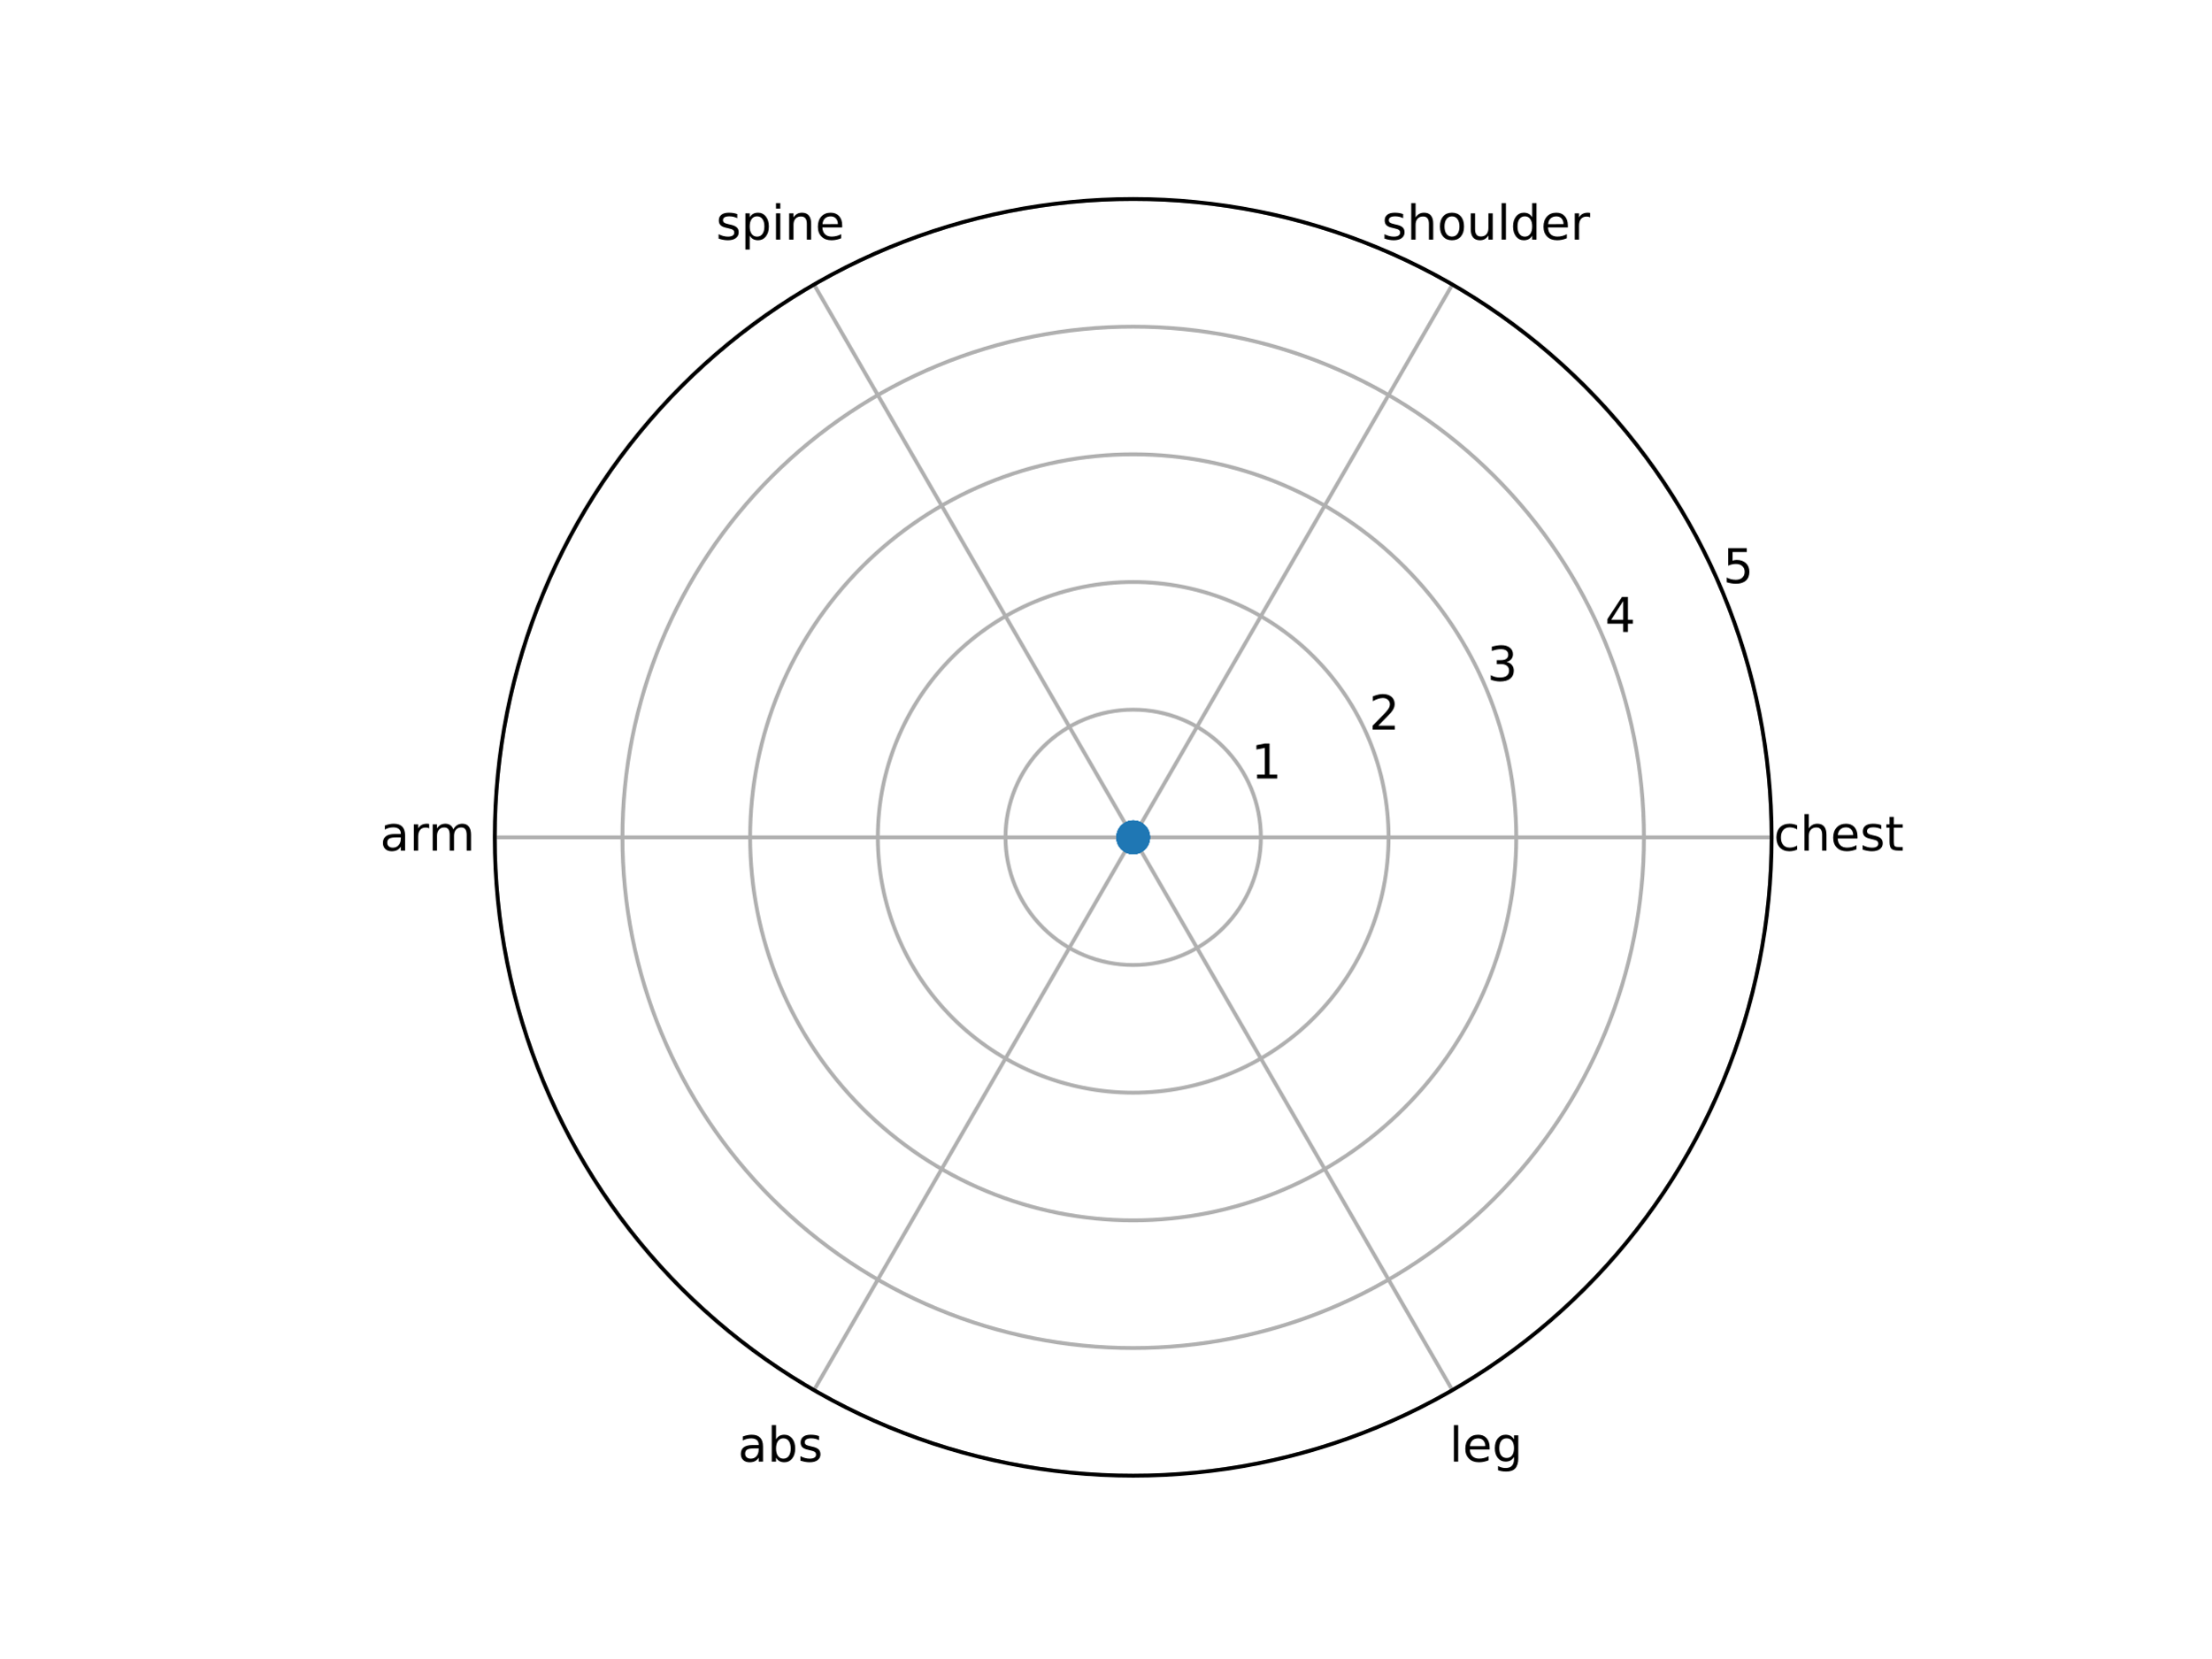
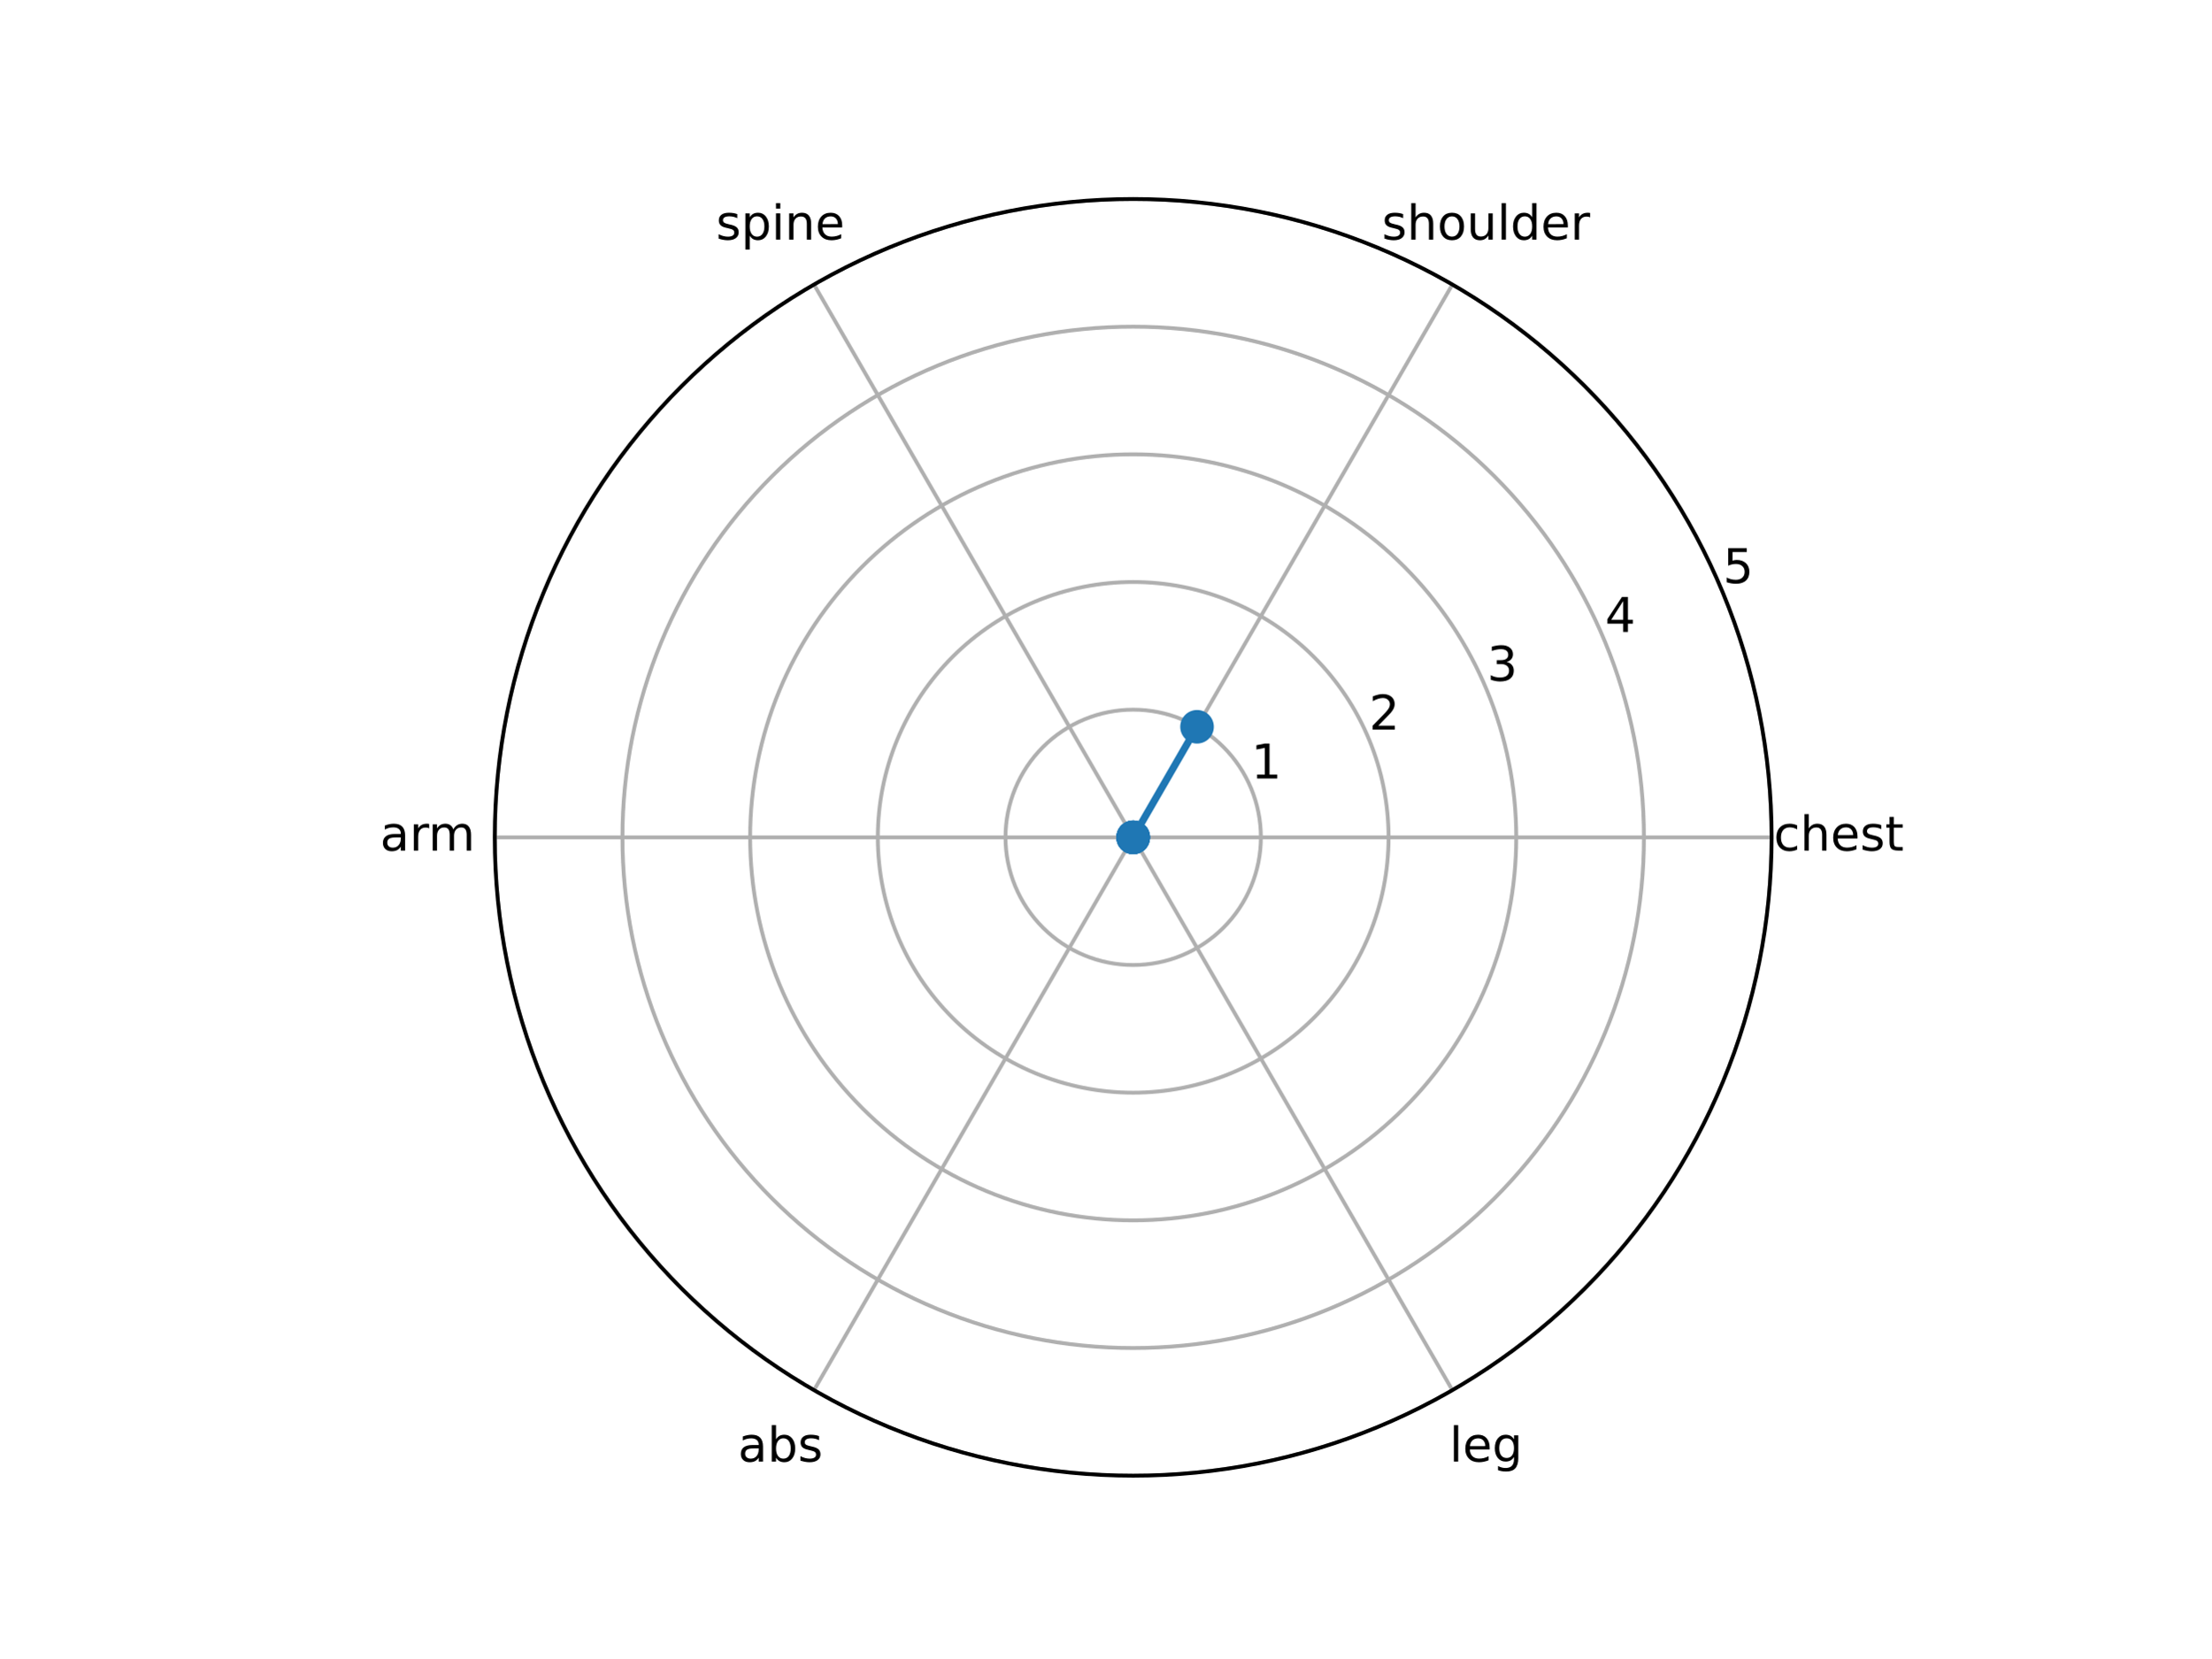
<svg xmlns="http://www.w3.org/2000/svg" xmlns:xlink="http://www.w3.org/1999/xlink" height="345.6pt" version="1.1" viewBox="0 0 460.8 345.6" width="460.8pt">
  <defs>
    <style type="text/css">*{stroke-linecap:butt;stroke-linejoin:round;}</style>
  </defs>
  <g id="figure_1">
    <g id="patch_1">
      <path d="M 0 345.6  L 460.8 345.6  L 460.8 0  L 0 0  z " style="fill:none;" />
    </g>
    <g id="axes_1">
      <g id="patch_2">
        <path d="M 369.216 174.528  C 369.216 157.055 365.774 139.752 359.088 123.61  C 352.401 107.467 342.6 92.798 330.245 80.443  C 317.89 68.088 303.221 58.287 287.078 51.6  C 270.936 44.914 253.633 41.472 236.16 41.472  C 218.687 41.472 201.384 44.914 185.242 51.6  C 169.099 58.287 154.43 68.088 142.075 80.443  C 129.72 92.798 119.919 107.467 113.232 123.61  C 106.546 139.752 103.104 157.055 103.104 174.528  C 103.104 192.001 106.546 209.304 113.232 225.446  C 119.919 241.589 129.72 256.258 142.075 268.613  C 154.43 280.968 169.099 290.769 185.242 297.456  C 201.384 304.142 218.687 307.584 236.16 307.584  C 253.633 307.584 270.936 304.142 287.078 297.456  C 303.221 290.769 317.89 280.968 330.245 268.613  C 342.6 256.258 352.401 241.589 359.088 225.446  C 365.774 209.304 369.216 192.001 369.216 174.528  M 236.16 174.528  C 236.16 174.528 236.16 174.528 236.16 174.528  C 236.16 174.528 236.16 174.528 236.16 174.528  C 236.16 174.528 236.16 174.528 236.16 174.528  C 236.16 174.528 236.16 174.528 236.16 174.528  C 236.16 174.528 236.16 174.528 236.16 174.528  C 236.16 174.528 236.16 174.528 236.16 174.528  C 236.16 174.528 236.16 174.528 236.16 174.528  C 236.16 174.528 236.16 174.528 236.16 174.528  C 236.16 174.528 236.16 174.528 236.16 174.528  C 236.16 174.528 236.16 174.528 236.16 174.528  C 236.16 174.528 236.16 174.528 236.16 174.528  C 236.16 174.528 236.16 174.528 236.16 174.528  C 236.16 174.528 236.16 174.528 236.16 174.528  C 236.16 174.528 236.16 174.528 236.16 174.528  C 236.16 174.528 236.16 174.528 236.16 174.528  C 236.16 174.528 236.16 174.528 236.16 174.528  M 369.216 174.528  z " style="fill:none;" />
      </g>
      <g id="patch_3">
-         <path clip-path="url(#p1cb7c3d1d6)" d="M 236.16 174.528  L 236.16 174.528  L 236.16 174.528  L 236.16 174.528  L 236.16 174.528  L 236.16 174.528  L 236.16 174.528  z " style="fill:#1f77b4;opacity:0.25;" />
+         <path clip-path="url(#p580243893c)" d="M 236.16 174.528  L 249.466 151.482  L 236.16 174.528  L 236.16 174.528  L 236.16 174.528  L 236.16 174.528  L 236.16 174.528  z " style="fill:#1f77b4;opacity:0.25;" />
      </g>
      <g id="matplotlib.axis_1">
        <g id="xtick_1">
          <g id="line2d_1">
-             <path clip-path="url(#p1cb7c3d1d6)" d="M 236.16 174.528  L 369.216 174.528  " style="fill:none;stroke:#b0b0b0;stroke-linecap:square;stroke-width:0.8;" />
+             <path clip-path="url(#p580243893c)" d="M 236.16 174.528  L 369.216 174.528  " style="fill:none;stroke:#b0b0b0;stroke-linecap:square;stroke-width:0.8;" />
          </g>
          <g id="text_1">
            <g transform="translate(369.6566 177.2874)scale(0.1 -0.1)">
              <defs>
                <path d="M 48.781 52.594  L 48.781 44.188  Q 44.969 46.297 41.141 47.344  Q 37.312 48.391 33.406 48.391  Q 24.656 48.391 19.812 42.844  Q 14.984 37.312 14.984 27.297  Q 14.984 17.281 19.812 11.734  Q 24.656 6.203 33.406 6.203  Q 37.312 6.203 41.141 7.25  Q 44.969 8.297 48.781 10.406  L 48.781 2.094  Q 45.016 0.344 40.984 -0.531  Q 36.969 -1.422 32.422 -1.422  Q 20.062 -1.422 12.781 6.344  Q 5.516 14.109 5.516 27.297  Q 5.516 40.672 12.859 48.328  Q 20.219 56 33.016 56  Q 37.156 56 41.109 55.141  Q 45.062 54.297 48.781 52.594  z " id="DejaVuSans-99" />
                <path d="M 54.891 33.016  L 54.891 0  L 45.906 0  L 45.906 32.719  Q 45.906 40.484 42.875 44.328  Q 39.844 48.188 33.797 48.188  Q 26.516 48.188 22.312 43.547  Q 18.109 38.922 18.109 30.906  L 18.109 0  L 9.078 0  L 9.078 75.984  L 18.109 75.984  L 18.109 46.188  Q 21.344 51.125 25.703 53.562  Q 30.078 56 35.797 56  Q 45.219 56 50.047 50.172  Q 54.891 44.344 54.891 33.016  z " id="DejaVuSans-104" />
                <path d="M 56.203 29.594  L 56.203 25.203  L 14.891 25.203  Q 15.484 15.922 20.484 11.062  Q 25.484 6.203 34.422 6.203  Q 39.594 6.203 44.453 7.469  Q 49.312 8.734 54.109 11.281  L 54.109 2.781  Q 49.266 0.734 44.188 -0.344  Q 39.109 -1.422 33.891 -1.422  Q 20.797 -1.422 13.156 6.188  Q 5.516 13.812 5.516 26.812  Q 5.516 40.234 12.766 48.109  Q 20.016 56 32.328 56  Q 43.359 56 49.781 48.891  Q 56.203 41.797 56.203 29.594  z M 47.219 32.234  Q 47.125 39.594 43.094 43.984  Q 39.062 48.391 32.422 48.391  Q 24.906 48.391 20.391 44.141  Q 15.875 39.891 15.188 32.172  z " id="DejaVuSans-101" />
                <path d="M 44.281 53.078  L 44.281 44.578  Q 40.484 46.531 36.375 47.5  Q 32.281 48.484 27.875 48.484  Q 21.188 48.484 17.844 46.438  Q 14.5 44.391 14.5 40.281  Q 14.5 37.156 16.891 35.375  Q 19.281 33.594 26.516 31.984  L 29.594 31.297  Q 39.156 29.25 43.188 25.516  Q 47.219 21.781 47.219 15.094  Q 47.219 7.469 41.188 3.016  Q 35.156 -1.422 24.609 -1.422  Q 20.219 -1.422 15.453 -0.562  Q 10.688 0.297 5.422 2  L 5.422 11.281  Q 10.406 8.688 15.234 7.391  Q 20.062 6.109 24.812 6.109  Q 31.156 6.109 34.562 8.281  Q 37.984 10.453 37.984 14.406  Q 37.984 18.062 35.516 20.016  Q 33.062 21.969 24.703 23.781  L 21.578 24.516  Q 13.234 26.266 9.516 29.906  Q 5.812 33.547 5.812 39.891  Q 5.812 47.609 11.281 51.797  Q 16.75 56 26.812 56  Q 31.781 56 36.172 55.266  Q 40.578 54.547 44.281 53.078  z " id="DejaVuSans-115" />
                <path d="M 18.312 70.219  L 18.312 54.688  L 36.812 54.688  L 36.812 47.703  L 18.312 47.703  L 18.312 18.016  Q 18.312 11.328 20.141 9.422  Q 21.969 7.516 27.594 7.516  L 36.812 7.516  L 36.812 0  L 27.594 0  Q 17.188 0 13.234 3.875  Q 9.281 7.766 9.281 18.016  L 9.281 47.703  L 2.688 47.703  L 2.688 54.688  L 9.281 54.688  L 9.281 70.219  z " id="DejaVuSans-116" />
              </defs>
              <use xlink:href="#DejaVuSans-99" />
              <use x="54.98" xlink:href="#DejaVuSans-104" />
              <use x="118.359" xlink:href="#DejaVuSans-101" />
              <use x="179.883" xlink:href="#DejaVuSans-115" />
              <use x="231.982" xlink:href="#DejaVuSans-116" />
            </g>
          </g>
        </g>
        <g id="xtick_2">
          <g id="line2d_2">
-             <path clip-path="url(#p1cb7c3d1d6)" d="M 236.16 174.528  L 302.688 59.298  " style="fill:none;stroke:#b0b0b0;stroke-linecap:square;stroke-width:0.8;" />
+             <path clip-path="url(#p580243893c)" d="M 236.16 174.528  L 302.688 59.298  " style="fill:none;stroke:#b0b0b0;stroke-linecap:square;stroke-width:0.8;" />
          </g>
          <g id="text_2">
            <g transform="translate(287.9911 49.93314)scale(0.1 -0.1)">
              <defs>
                <path d="M 30.609 48.391  Q 23.391 48.391 19.188 42.75  Q 14.984 37.109 14.984 27.297  Q 14.984 17.484 19.156 11.844  Q 23.344 6.203 30.609 6.203  Q 37.797 6.203 41.984 11.859  Q 46.188 17.531 46.188 27.297  Q 46.188 37.016 41.984 42.703  Q 37.797 48.391 30.609 48.391  z M 30.609 56  Q 42.328 56 49.016 48.375  Q 55.719 40.766 55.719 27.297  Q 55.719 13.875 49.016 6.219  Q 42.328 -1.422 30.609 -1.422  Q 18.844 -1.422 12.172 6.219  Q 5.516 13.875 5.516 27.297  Q 5.516 40.766 12.172 48.375  Q 18.844 56 30.609 56  z " id="DejaVuSans-111" />
                <path d="M 8.5 21.578  L 8.5 54.688  L 17.484 54.688  L 17.484 21.922  Q 17.484 14.156 20.5 10.266  Q 23.531 6.391 29.594 6.391  Q 36.859 6.391 41.078 11.031  Q 45.312 15.672 45.312 23.688  L 45.312 54.688  L 54.297 54.688  L 54.297 0  L 45.312 0  L 45.312 8.406  Q 42.047 3.422 37.719 1  Q 33.406 -1.422 27.688 -1.422  Q 18.266 -1.422 13.375 4.438  Q 8.5 10.297 8.5 21.578  z M 31.109 56  z " id="DejaVuSans-117" />
                <path d="M 9.422 75.984  L 18.406 75.984  L 18.406 0  L 9.422 0  z " id="DejaVuSans-108" />
                <path d="M 45.406 46.391  L 45.406 75.984  L 54.391 75.984  L 54.391 0  L 45.406 0  L 45.406 8.203  Q 42.578 3.328 38.25 0.953  Q 33.938 -1.422 27.875 -1.422  Q 17.969 -1.422 11.734 6.484  Q 5.516 14.406 5.516 27.297  Q 5.516 40.188 11.734 48.094  Q 17.969 56 27.875 56  Q 33.938 56 38.25 53.625  Q 42.578 51.266 45.406 46.391  z M 14.797 27.297  Q 14.797 17.391 18.875 11.75  Q 22.953 6.109 30.078 6.109  Q 37.203 6.109 41.297 11.75  Q 45.406 17.391 45.406 27.297  Q 45.406 37.203 41.297 42.844  Q 37.203 48.484 30.078 48.484  Q 22.953 48.484 18.875 42.844  Q 14.797 37.203 14.797 27.297  z " id="DejaVuSans-100" />
                <path d="M 41.109 46.297  Q 39.594 47.172 37.812 47.578  Q 36.031 48 33.891 48  Q 26.266 48 22.188 43.047  Q 18.109 38.094 18.109 28.812  L 18.109 0  L 9.078 0  L 9.078 54.688  L 18.109 54.688  L 18.109 46.188  Q 20.953 51.172 25.484 53.578  Q 30.031 56 36.531 56  Q 37.453 56 38.578 55.875  Q 39.703 55.766 41.062 55.516  z " id="DejaVuSans-114" />
              </defs>
              <use xlink:href="#DejaVuSans-115" />
              <use x="52.1" xlink:href="#DejaVuSans-104" />
              <use x="115.479" xlink:href="#DejaVuSans-111" />
              <use x="176.66" xlink:href="#DejaVuSans-117" />
              <use x="240.039" xlink:href="#DejaVuSans-108" />
              <use x="267.822" xlink:href="#DejaVuSans-100" />
              <use x="331.299" xlink:href="#DejaVuSans-101" />
              <use x="392.822" xlink:href="#DejaVuSans-114" />
            </g>
          </g>
        </g>
        <g id="xtick_3">
          <g id="line2d_3">
-             <path clip-path="url(#p1cb7c3d1d6)" d="M 236.16 174.528  L 169.632 59.298  " style="fill:none;stroke:#b0b0b0;stroke-linecap:square;stroke-width:0.8;" />
+             <path clip-path="url(#p580243893c)" d="M 236.16 174.528  L 169.632 59.298  " style="fill:none;stroke:#b0b0b0;stroke-linecap:square;stroke-width:0.8;" />
          </g>
          <g id="text_3">
            <g transform="translate(149.2187 49.93314)scale(0.1 -0.1)">
              <defs>
                <path d="M 18.109 8.203  L 18.109 -20.797  L 9.078 -20.797  L 9.078 54.688  L 18.109 54.688  L 18.109 46.391  Q 20.953 51.266 25.266 53.625  Q 29.594 56 35.594 56  Q 45.562 56 51.781 48.094  Q 58.016 40.188 58.016 27.297  Q 58.016 14.406 51.781 6.484  Q 45.562 -1.422 35.594 -1.422  Q 29.594 -1.422 25.266 0.953  Q 20.953 3.328 18.109 8.203  z M 48.688 27.297  Q 48.688 37.203 44.609 42.844  Q 40.531 48.484 33.406 48.484  Q 26.266 48.484 22.188 42.844  Q 18.109 37.203 18.109 27.297  Q 18.109 17.391 22.188 11.75  Q 26.266 6.109 33.406 6.109  Q 40.531 6.109 44.609 11.75  Q 48.688 17.391 48.688 27.297  z " id="DejaVuSans-112" />
                <path d="M 9.422 54.688  L 18.406 54.688  L 18.406 0  L 9.422 0  z M 9.422 75.984  L 18.406 75.984  L 18.406 64.594  L 9.422 64.594  z " id="DejaVuSans-105" />
                <path d="M 54.891 33.016  L 54.891 0  L 45.906 0  L 45.906 32.719  Q 45.906 40.484 42.875 44.328  Q 39.844 48.188 33.797 48.188  Q 26.516 48.188 22.312 43.547  Q 18.109 38.922 18.109 30.906  L 18.109 0  L 9.078 0  L 9.078 54.688  L 18.109 54.688  L 18.109 46.188  Q 21.344 51.125 25.703 53.562  Q 30.078 56 35.797 56  Q 45.219 56 50.047 50.172  Q 54.891 44.344 54.891 33.016  z " id="DejaVuSans-110" />
              </defs>
              <use xlink:href="#DejaVuSans-115" />
              <use x="52.1" xlink:href="#DejaVuSans-112" />
              <use x="115.576" xlink:href="#DejaVuSans-105" />
              <use x="143.359" xlink:href="#DejaVuSans-110" />
              <use x="206.738" xlink:href="#DejaVuSans-101" />
            </g>
          </g>
        </g>
        <g id="xtick_4">
          <g id="line2d_4">
-             <path clip-path="url(#p1cb7c3d1d6)" d="M 236.16 174.528  L 103.104 174.528  " style="fill:none;stroke:#b0b0b0;stroke-linecap:square;stroke-width:0.8;" />
+             <path clip-path="url(#p580243893c)" d="M 236.16 174.528  L 103.104 174.528  " style="fill:none;stroke:#b0b0b0;stroke-linecap:square;stroke-width:0.8;" />
          </g>
          <g id="text_4">
            <g transform="translate(79.20166 177.2874)scale(0.1 -0.1)">
              <defs>
                <path d="M 34.281 27.484  Q 23.391 27.484 19.188 25  Q 14.984 22.516 14.984 16.5  Q 14.984 11.719 18.141 8.906  Q 21.297 6.109 26.703 6.109  Q 34.188 6.109 38.703 11.406  Q 43.219 16.703 43.219 25.484  L 43.219 27.484  z M 52.203 31.203  L 52.203 0  L 43.219 0  L 43.219 8.297  Q 40.141 3.328 35.547 0.953  Q 30.953 -1.422 24.312 -1.422  Q 15.922 -1.422 10.953 3.297  Q 6 8.016 6 15.922  Q 6 25.141 12.172 29.828  Q 18.359 34.516 30.609 34.516  L 43.219 34.516  L 43.219 35.406  Q 43.219 41.609 39.141 45  Q 35.062 48.391 27.688 48.391  Q 23 48.391 18.547 47.266  Q 14.109 46.141 10.016 43.891  L 10.016 52.203  Q 14.938 54.109 19.578 55.047  Q 24.219 56 28.609 56  Q 40.484 56 46.344 49.844  Q 52.203 43.703 52.203 31.203  z " id="DejaVuSans-97" />
                <path d="M 52 44.188  Q 55.375 50.25 60.062 53.125  Q 64.75 56 71.094 56  Q 79.641 56 84.281 50.016  Q 88.922 44.047 88.922 33.016  L 88.922 0  L 79.891 0  L 79.891 32.719  Q 79.891 40.578 77.094 44.375  Q 74.312 48.188 68.609 48.188  Q 61.625 48.188 57.562 43.547  Q 53.516 38.922 53.516 30.906  L 53.516 0  L 44.484 0  L 44.484 32.719  Q 44.484 40.625 41.703 44.406  Q 38.922 48.188 33.109 48.188  Q 26.219 48.188 22.156 43.531  Q 18.109 38.875 18.109 30.906  L 18.109 0  L 9.078 0  L 9.078 54.688  L 18.109 54.688  L 18.109 46.188  Q 21.188 51.219 25.484 53.609  Q 29.781 56 35.688 56  Q 41.656 56 45.828 52.969  Q 50 49.953 52 44.188  z " id="DejaVuSans-109" />
              </defs>
              <use xlink:href="#DejaVuSans-97" />
              <use x="61.279" xlink:href="#DejaVuSans-114" />
              <use x="100.643" xlink:href="#DejaVuSans-109" />
            </g>
          </g>
        </g>
        <g id="xtick_5">
          <g id="line2d_5">
-             <path clip-path="url(#p1cb7c3d1d6)" d="M 236.16 174.528  L 169.632 289.758  " style="fill:none;stroke:#b0b0b0;stroke-linecap:square;stroke-width:0.8;" />
+             <path clip-path="url(#p580243893c)" d="M 236.16 174.528  L 169.632 289.758  " style="fill:none;stroke:#b0b0b0;stroke-linecap:square;stroke-width:0.8;" />
          </g>
          <g id="text_5">
            <g transform="translate(153.789 304.6416)scale(0.1 -0.1)">
              <defs>
                <path d="M 48.688 27.297  Q 48.688 37.203 44.609 42.844  Q 40.531 48.484 33.406 48.484  Q 26.266 48.484 22.188 42.844  Q 18.109 37.203 18.109 27.297  Q 18.109 17.391 22.188 11.75  Q 26.266 6.109 33.406 6.109  Q 40.531 6.109 44.609 11.75  Q 48.688 17.391 48.688 27.297  z M 18.109 46.391  Q 20.953 51.266 25.266 53.625  Q 29.594 56 35.594 56  Q 45.562 56 51.781 48.094  Q 58.016 40.188 58.016 27.297  Q 58.016 14.406 51.781 6.484  Q 45.562 -1.422 35.594 -1.422  Q 29.594 -1.422 25.266 0.953  Q 20.953 3.328 18.109 8.203  L 18.109 0  L 9.078 0  L 9.078 75.984  L 18.109 75.984  z " id="DejaVuSans-98" />
              </defs>
              <use xlink:href="#DejaVuSans-97" />
              <use x="61.279" xlink:href="#DejaVuSans-98" />
              <use x="124.756" xlink:href="#DejaVuSans-115" />
            </g>
          </g>
        </g>
        <g id="xtick_6">
          <g id="line2d_6">
-             <path clip-path="url(#p1cb7c3d1d6)" d="M 236.16 174.528  L 302.688 289.758  " style="fill:none;stroke:#b0b0b0;stroke-linecap:square;stroke-width:0.8;" />
+             <path clip-path="url(#p580243893c)" d="M 236.16 174.528  L 302.688 289.758  " style="fill:none;stroke:#b0b0b0;stroke-linecap:square;stroke-width:0.8;" />
          </g>
          <g id="text_6">
            <g transform="translate(302.0482 304.6416)scale(0.1 -0.1)">
              <defs>
                <path d="M 45.406 27.984  Q 45.406 37.75 41.375 43.109  Q 37.359 48.484 30.078 48.484  Q 22.859 48.484 18.828 43.109  Q 14.797 37.75 14.797 27.984  Q 14.797 18.266 18.828 12.891  Q 22.859 7.516 30.078 7.516  Q 37.359 7.516 41.375 12.891  Q 45.406 18.266 45.406 27.984  z M 54.391 6.781  Q 54.391 -7.172 48.188 -13.984  Q 42 -20.797 29.203 -20.797  Q 24.469 -20.797 20.266 -20.094  Q 16.062 -19.391 12.109 -17.922  L 12.109 -9.188  Q 16.062 -11.328 19.922 -12.344  Q 23.781 -13.375 27.781 -13.375  Q 36.625 -13.375 41.016 -8.766  Q 45.406 -4.156 45.406 5.172  L 45.406 9.625  Q 42.625 4.781 38.281 2.391  Q 33.938 0 27.875 0  Q 17.828 0 11.672 7.656  Q 5.516 15.328 5.516 27.984  Q 5.516 40.672 11.672 48.328  Q 17.828 56 27.875 56  Q 33.938 56 38.281 53.609  Q 42.625 51.219 45.406 46.391  L 45.406 54.688  L 54.391 54.688  z " id="DejaVuSans-103" />
              </defs>
              <use xlink:href="#DejaVuSans-108" />
              <use x="27.783" xlink:href="#DejaVuSans-101" />
              <use x="89.307" xlink:href="#DejaVuSans-103" />
            </g>
          </g>
        </g>
      </g>
      <g id="matplotlib.axis_2">
        <g id="ytick_1">
          <g id="line2d_7">
-             <path clip-path="url(#p1cb7c3d1d6)" d="M 262.771 174.528  C 262.771 171.033 262.083 167.573 260.746 164.344  C 259.408 161.116 257.448 158.182 254.977 155.711  C 252.506 153.24 249.572 151.28 246.344 149.942  C 243.115 148.605 239.655 147.917 236.16 147.917  C 232.665 147.917 229.205 148.605 225.976 149.942  C 222.748 151.28 219.814 153.24 217.343 155.711  C 214.872 158.182 212.912 161.116 211.574 164.344  C 210.237 167.573 209.549 171.033 209.549 174.528  C 209.549 178.023 210.237 181.483 211.574 184.712  C 212.912 187.94 214.872 190.874 217.343 193.345  C 219.814 195.816 222.748 197.776 225.976 199.114  C 229.205 200.451 232.665 201.139 236.16 201.139  C 239.655 201.139 243.115 200.451 246.344 199.114  C 249.572 197.776 252.506 195.816 254.977 193.345  C 257.448 190.874 259.408 187.94 260.746 184.712  C 262.083 181.483 262.771 178.023 262.771 174.528  " style="fill:none;stroke:#b0b0b0;stroke-linecap:square;stroke-width:0.8;" />
+             <path clip-path="url(#p580243893c)" d="M 262.771 174.528  C 262.771 171.033 262.083 167.573 260.746 164.344  C 259.408 161.116 257.448 158.182 254.977 155.711  C 252.506 153.24 249.572 151.28 246.344 149.942  C 243.115 148.605 239.655 147.917 236.16 147.917  C 232.665 147.917 229.205 148.605 225.976 149.942  C 222.748 151.28 219.814 153.24 217.343 155.711  C 214.872 158.182 212.912 161.116 211.574 164.344  C 210.237 167.573 209.549 171.033 209.549 174.528  C 209.549 178.023 210.237 181.483 211.574 184.712  C 212.912 187.94 214.872 190.874 217.343 193.345  C 219.814 195.816 222.748 197.776 225.976 199.114  C 229.205 200.451 232.665 201.139 236.16 201.139  C 239.655 201.139 243.115 200.451 246.344 199.114  C 249.572 197.776 252.506 195.816 254.977 193.345  C 257.448 190.874 259.408 187.94 260.746 184.712  C 262.083 181.483 262.771 178.023 262.771 174.528  " style="fill:none;stroke:#b0b0b0;stroke-linecap:square;stroke-width:0.8;" />
          </g>
          <g id="text_7">
            <g transform="translate(260.7455 162.2646)scale(0.1 -0.1)">
              <defs>
                <path d="M 12.406 8.297  L 28.516 8.297  L 28.516 63.922  L 10.984 60.406  L 10.984 69.391  L 28.422 72.906  L 38.281 72.906  L 38.281 8.297  L 54.391 8.297  L 54.391 0  L 12.406 0  z " id="DejaVuSans-49" />
              </defs>
              <use xlink:href="#DejaVuSans-49" />
            </g>
          </g>
        </g>
        <g id="ytick_2">
          <g id="line2d_8">
-             <path clip-path="url(#p1cb7c3d1d6)" d="M 289.382 174.528  C 289.382 167.539 288.006 160.618 285.331 154.161  C 282.656 147.704 278.736 141.836 273.794 136.894  C 268.852 131.952 262.984 128.032 256.527 125.357  C 250.07 122.682 243.149 121.306 236.16 121.306  C 229.171 121.306 222.25 122.682 215.793 125.357  C 209.336 128.032 203.468 131.952 198.526 136.894  C 193.584 141.836 189.664 147.704 186.989 154.161  C 184.314 160.618 182.938 167.539 182.938 174.528  C 182.938 181.517 184.314 188.438 186.989 194.895  C 189.664 201.352 193.584 207.22 198.526 212.162  C 203.468 217.104 209.336 221.024 215.793 223.699  C 222.25 226.374 229.171 227.75 236.16 227.75  C 243.149 227.75 250.07 226.374 256.527 223.699  C 262.984 221.024 268.852 217.104 273.794 212.162  C 278.736 207.22 282.656 201.352 285.331 194.895  C 288.006 188.438 289.382 181.517 289.382 174.528  " style="fill:none;stroke:#b0b0b0;stroke-linecap:square;stroke-width:0.8;" />
+             <path clip-path="url(#p580243893c)" d="M 289.382 174.528  C 289.382 167.539 288.006 160.618 285.331 154.161  C 282.656 147.704 278.736 141.836 273.794 136.894  C 268.852 131.952 262.984 128.032 256.527 125.357  C 250.07 122.682 243.149 121.306 236.16 121.306  C 229.171 121.306 222.25 122.682 215.793 125.357  C 209.336 128.032 203.468 131.952 198.526 136.894  C 193.584 141.836 189.664 147.704 186.989 154.161  C 184.314 160.618 182.938 167.539 182.938 174.528  C 182.938 181.517 184.314 188.438 186.989 194.895  C 189.664 201.352 193.584 207.22 198.526 212.162  C 203.468 217.104 209.336 221.024 215.793 223.699  C 222.25 226.374 229.171 227.75 236.16 227.75  C 243.149 227.75 250.07 226.374 256.527 223.699  C 262.984 221.024 268.852 217.104 273.794 212.162  C 278.736 207.22 282.656 201.352 285.331 194.895  C 288.006 188.438 289.382 181.517 289.382 174.528  " style="fill:none;stroke:#b0b0b0;stroke-linecap:square;stroke-width:0.8;" />
          </g>
          <g id="text_8">
            <g transform="translate(285.3311 152.081)scale(0.1 -0.1)">
              <defs>
                <path d="M 19.188 8.297  L 53.609 8.297  L 53.609 0  L 7.328 0  L 7.328 8.297  Q 12.938 14.109 22.625 23.891  Q 32.328 33.688 34.812 36.531  Q 39.547 41.844 41.422 45.531  Q 43.312 49.219 43.312 52.781  Q 43.312 58.594 39.234 62.25  Q 35.156 65.922 28.609 65.922  Q 23.969 65.922 18.812 64.312  Q 13.672 62.703 7.812 59.422  L 7.812 69.391  Q 13.766 71.781 18.938 73  Q 24.125 74.219 28.422 74.219  Q 39.75 74.219 46.484 68.547  Q 53.219 62.891 53.219 53.422  Q 53.219 48.922 51.531 44.891  Q 49.859 40.875 45.406 35.406  Q 44.188 33.984 37.641 27.219  Q 31.109 20.453 19.188 8.297  z " id="DejaVuSans-50" />
              </defs>
              <use xlink:href="#DejaVuSans-50" />
            </g>
          </g>
        </g>
        <g id="ytick_3">
          <g id="line2d_9">
-             <path clip-path="url(#p1cb7c3d1d6)" d="M 315.994 174.528  C 315.994 164.044 313.929 153.663 309.917 143.977  C 305.905 134.291 300.024 125.49 292.611 118.077  C 285.198 110.664 276.397 104.783 266.711 100.771  C 257.025 96.759 246.644 94.694 236.16 94.694  C 225.676 94.694 215.295 96.759 205.609 100.771  C 195.923 104.783 187.122 110.664 179.709 118.077  C 172.296 125.49 166.415 134.291 162.403 143.977  C 158.391 153.663 156.326 164.044 156.326 174.528  C 156.326 185.012 158.391 195.393 162.403 205.079  C 166.415 214.765 172.296 223.566 179.709 230.979  C 187.122 238.392 195.923 244.273 205.609 248.285  C 215.295 252.297 225.676 254.362 236.16 254.362  C 246.644 254.362 257.025 252.297 266.711 248.285  C 276.397 244.273 285.198 238.392 292.611 230.979  C 300.024 223.566 305.905 214.765 309.917 205.079  C 313.929 195.393 315.994 185.012 315.994 174.528  " style="fill:none;stroke:#b0b0b0;stroke-linecap:square;stroke-width:0.8;" />
+             <path clip-path="url(#p580243893c)" d="M 315.994 174.528  C 315.994 164.044 313.929 153.663 309.917 143.977  C 305.905 134.291 300.024 125.49 292.611 118.077  C 285.198 110.664 276.397 104.783 266.711 100.771  C 257.025 96.759 246.644 94.694 236.16 94.694  C 225.676 94.694 215.295 96.759 205.609 100.771  C 195.923 104.783 187.122 110.664 179.709 118.077  C 172.296 125.49 166.415 134.291 162.403 143.977  C 158.391 153.663 156.326 164.044 156.326 174.528  C 156.326 185.012 158.391 195.393 162.403 205.079  C 166.415 214.765 172.296 223.566 179.709 230.979  C 187.122 238.392 195.923 244.273 205.609 248.285  C 215.295 252.297 225.676 254.362 236.16 254.362  C 246.644 254.362 257.025 252.297 266.711 248.285  C 276.397 244.273 285.198 238.392 292.611 230.979  C 300.024 223.566 305.905 214.765 309.917 205.079  C 313.929 195.393 315.994 185.012 315.994 174.528  " style="fill:none;stroke:#b0b0b0;stroke-linecap:square;stroke-width:0.8;" />
          </g>
          <g id="text_9">
            <g transform="translate(309.9166 141.8973)scale(0.1 -0.1)">
              <defs>
                <path d="M 40.578 39.312  Q 47.656 37.797 51.625 33  Q 55.609 28.219 55.609 21.188  Q 55.609 10.406 48.188 4.484  Q 40.766 -1.422 27.094 -1.422  Q 22.516 -1.422 17.656 -0.516  Q 12.797 0.391 7.625 2.203  L 7.625 11.719  Q 11.719 9.328 16.594 8.109  Q 21.484 6.891 26.812 6.891  Q 36.078 6.891 40.938 10.547  Q 45.797 14.203 45.797 21.188  Q 45.797 27.641 41.281 31.266  Q 36.766 34.906 28.719 34.906  L 20.219 34.906  L 20.219 43.016  L 29.109 43.016  Q 36.375 43.016 40.234 45.922  Q 44.094 48.828 44.094 54.297  Q 44.094 59.906 40.109 62.906  Q 36.141 65.922 28.719 65.922  Q 24.656 65.922 20.016 65.031  Q 15.375 64.156 9.812 62.312  L 9.812 71.094  Q 15.438 72.656 20.344 73.438  Q 25.25 74.219 29.594 74.219  Q 40.828 74.219 47.359 69.109  Q 53.906 64.016 53.906 55.328  Q 53.906 49.266 50.438 45.094  Q 46.969 40.922 40.578 39.312  z " id="DejaVuSans-51" />
              </defs>
              <use xlink:href="#DejaVuSans-51" />
            </g>
          </g>
        </g>
        <g id="ytick_4">
          <g id="line2d_10">
-             <path clip-path="url(#p1cb7c3d1d6)" d="M 342.605 174.528  C 342.605 160.55 339.851 146.708 334.502 133.793  C 329.153 120.879 321.312 109.144 311.428 99.26  C 301.544 89.376 289.809 81.535 276.895 76.186  C 263.98 70.837 250.138 68.083 236.16 68.083  C 222.182 68.083 208.34 70.837 195.425 76.186  C 182.511 81.535 170.776 89.376 160.892 99.26  C 151.008 109.144 143.167 120.879 137.818 133.793  C 132.469 146.708 129.715 160.55 129.715 174.528  C 129.715 188.506 132.469 202.348 137.818 215.263  C 143.167 228.177 151.008 239.912 160.892 249.796  C 170.776 259.68 182.511 267.521 195.425 272.87  C 208.34 278.219 222.182 280.973 236.16 280.973  C 250.138 280.973 263.98 278.219 276.895 272.87  C 289.809 267.521 301.544 259.68 311.428 249.796  C 321.312 239.912 329.153 228.177 334.502 215.263  C 339.851 202.348 342.605 188.506 342.605 174.528  " style="fill:none;stroke:#b0b0b0;stroke-linecap:square;stroke-width:0.8;" />
+             <path clip-path="url(#p580243893c)" d="M 342.605 174.528  C 342.605 160.55 339.851 146.708 334.502 133.793  C 329.153 120.879 321.312 109.144 311.428 99.26  C 301.544 89.376 289.809 81.535 276.895 76.186  C 263.98 70.837 250.138 68.083 236.16 68.083  C 222.182 68.083 208.34 70.837 195.425 76.186  C 182.511 81.535 170.776 89.376 160.892 99.26  C 151.008 109.144 143.167 120.879 137.818 133.793  C 132.469 146.708 129.715 160.55 129.715 174.528  C 129.715 188.506 132.469 202.348 137.818 215.263  C 143.167 228.177 151.008 239.912 160.892 249.796  C 170.776 259.68 182.511 267.521 195.425 272.87  C 208.34 278.219 222.182 280.973 236.16 280.973  C 250.138 280.973 263.98 278.219 276.895 272.87  C 289.809 267.521 301.544 259.68 311.428 249.796  C 321.312 239.912 329.153 228.177 334.502 215.263  C 339.851 202.348 342.605 188.506 342.605 174.528  " style="fill:none;stroke:#b0b0b0;stroke-linecap:square;stroke-width:0.8;" />
          </g>
          <g id="text_10">
            <g transform="translate(334.5022 131.7137)scale(0.1 -0.1)">
              <defs>
                <path d="M 37.797 64.312  L 12.891 25.391  L 37.797 25.391  z M 35.203 72.906  L 47.609 72.906  L 47.609 25.391  L 58.016 25.391  L 58.016 17.188  L 47.609 17.188  L 47.609 0  L 37.797 0  L 37.797 17.188  L 4.891 17.188  L 4.891 26.703  z " id="DejaVuSans-52" />
              </defs>
              <use xlink:href="#DejaVuSans-52" />
            </g>
          </g>
        </g>
        <g id="ytick_5">
          <g id="line2d_11">
-             <path clip-path="url(#p1cb7c3d1d6)" d="M 369.216 174.528  C 369.216 157.055 365.774 139.752 359.088 123.61  C 352.401 107.467 342.6 92.798 330.245 80.443  C 317.89 68.088 303.221 58.287 287.078 51.6  C 270.936 44.914 253.633 41.472 236.16 41.472  C 218.687 41.472 201.384 44.914 185.242 51.6  C 169.099 58.287 154.43 68.088 142.075 80.443  C 129.72 92.798 119.919 107.467 113.232 123.61  C 106.546 139.752 103.104 157.055 103.104 174.528  C 103.104 192.001 106.546 209.304 113.232 225.446  C 119.919 241.589 129.72 256.258 142.075 268.613  C 154.43 280.968 169.099 290.769 185.242 297.456  C 201.384 304.142 218.687 307.584 236.16 307.584  C 253.633 307.584 270.936 304.142 287.078 297.456  C 303.221 290.769 317.89 280.968 330.245 268.613  C 342.6 256.258 352.401 241.589 359.088 225.446  C 365.774 209.304 369.216 192.001 369.216 174.528  " style="fill:none;stroke:#b0b0b0;stroke-linecap:square;stroke-width:0.8;" />
+             <path clip-path="url(#p580243893c)" d="M 369.216 174.528  C 369.216 157.055 365.774 139.752 359.088 123.61  C 352.401 107.467 342.6 92.798 330.245 80.443  C 317.89 68.088 303.221 58.287 287.078 51.6  C 270.936 44.914 253.633 41.472 236.16 41.472  C 218.687 41.472 201.384 44.914 185.242 51.6  C 169.099 58.287 154.43 68.088 142.075 80.443  C 129.72 92.798 119.919 107.467 113.232 123.61  C 106.546 139.752 103.104 157.055 103.104 174.528  C 103.104 192.001 106.546 209.304 113.232 225.446  C 119.919 241.589 129.72 256.258 142.075 268.613  C 154.43 280.968 169.099 290.769 185.242 297.456  C 201.384 304.142 218.687 307.584 236.16 307.584  C 253.633 307.584 270.936 304.142 287.078 297.456  C 303.221 290.769 317.89 280.968 330.245 268.613  C 342.6 256.258 352.401 241.589 359.088 225.446  C 365.774 209.304 369.216 192.001 369.216 174.528  " style="fill:none;stroke:#b0b0b0;stroke-linecap:square;stroke-width:0.8;" />
          </g>
          <g id="text_11">
            <g transform="translate(359.0877 121.53)scale(0.1 -0.1)">
              <defs>
                <path d="M 10.797 72.906  L 49.516 72.906  L 49.516 64.594  L 19.828 64.594  L 19.828 46.734  Q 21.969 47.469 24.109 47.828  Q 26.266 48.188 28.422 48.188  Q 40.625 48.188 47.75 41.5  Q 54.891 34.812 54.891 23.391  Q 54.891 11.625 47.562 5.094  Q 40.234 -1.422 26.906 -1.422  Q 22.312 -1.422 17.547 -0.641  Q 12.797 0.141 7.719 1.703  L 7.719 11.625  Q 12.109 9.234 16.797 8.062  Q 21.484 6.891 26.703 6.891  Q 35.156 6.891 40.078 11.328  Q 45.016 15.766 45.016 23.391  Q 45.016 31 40.078 35.438  Q 35.156 39.891 26.703 39.891  Q 22.75 39.891 18.812 39.016  Q 14.891 38.141 10.797 36.281  z " id="DejaVuSans-53" />
              </defs>
              <use xlink:href="#DejaVuSans-53" />
            </g>
          </g>
        </g>
      </g>
      <g id="line2d_12">
-         <path clip-path="url(#p1cb7c3d1d6)" d="M 236.16 174.528  L 236.16 174.528  L 236.16 174.528  L 236.16 174.528  L 236.16 174.528  L 236.16 174.528  L 236.16 174.528  " style="fill:none;stroke:#1f77b4;stroke-linecap:square;stroke-width:1.5;" />
+         <path clip-path="url(#p580243893c)" d="M 236.16 174.528  L 249.466 151.482  L 236.16 174.528  L 236.16 174.528  L 236.16 174.528  L 236.16 174.528  L 236.16 174.528  " style="fill:none;stroke:#1f77b4;stroke-linecap:square;stroke-width:1.5;" />
        <defs>
-           <path d="M 0 3  C 0.796 3 1.559 2.684 2.121 2.121  C 2.684 1.559 3 0.796 3 0  C 3 -0.796 2.684 -1.559 2.121 -2.121  C 1.559 -2.684 0.796 -3 0 -3  C -0.796 -3 -1.559 -2.684 -2.121 -2.121  C -2.684 -1.559 -3 -0.796 -3 0  C -3 0.796 -2.684 1.559 -2.121 2.121  C -1.559 2.684 -0.796 3 0 3  z " id="m2072946019" style="stroke:#1f77b4;" />
+           <path d="M 0 3  C 0.796 3 1.559 2.684 2.121 2.121  C 2.684 1.559 3 0.796 3 0  C 3 -0.796 2.684 -1.559 2.121 -2.121  C 1.559 -2.684 0.796 -3 0 -3  C -0.796 -3 -1.559 -2.684 -2.121 -2.121  C -2.684 -1.559 -3 -0.796 -3 0  C -3 0.796 -2.684 1.559 -2.121 2.121  C -1.559 2.684 -0.796 3 0 3  z " id="m678ebaa124" style="stroke:#1f77b4;" />
        </defs>
-         <g clip-path="url(#p1cb7c3d1d6)">
-           <use style="fill:#1f77b4;stroke:#1f77b4;" x="236.16" xlink:href="#m2072946019" y="174.528" />
-           <use style="fill:#1f77b4;stroke:#1f77b4;" x="236.16" xlink:href="#m2072946019" y="174.528" />
-           <use style="fill:#1f77b4;stroke:#1f77b4;" x="236.16" xlink:href="#m2072946019" y="174.528" />
-           <use style="fill:#1f77b4;stroke:#1f77b4;" x="236.16" xlink:href="#m2072946019" y="174.528" />
-           <use style="fill:#1f77b4;stroke:#1f77b4;" x="236.16" xlink:href="#m2072946019" y="174.528" />
-           <use style="fill:#1f77b4;stroke:#1f77b4;" x="236.16" xlink:href="#m2072946019" y="174.528" />
-           <use style="fill:#1f77b4;stroke:#1f77b4;" x="236.16" xlink:href="#m2072946019" y="174.528" />
+         <g clip-path="url(#p580243893c)">
+           <use style="fill:#1f77b4;stroke:#1f77b4;" x="236.16" xlink:href="#m678ebaa124" y="174.528" />
+           <use style="fill:#1f77b4;stroke:#1f77b4;" x="249.466" xlink:href="#m678ebaa124" y="151.482" />
+           <use style="fill:#1f77b4;stroke:#1f77b4;" x="236.16" xlink:href="#m678ebaa124" y="174.528" />
+           <use style="fill:#1f77b4;stroke:#1f77b4;" x="236.16" xlink:href="#m678ebaa124" y="174.528" />
+           <use style="fill:#1f77b4;stroke:#1f77b4;" x="236.16" xlink:href="#m678ebaa124" y="174.528" />
+           <use style="fill:#1f77b4;stroke:#1f77b4;" x="236.16" xlink:href="#m678ebaa124" y="174.528" />
+           <use style="fill:#1f77b4;stroke:#1f77b4;" x="236.16" xlink:href="#m678ebaa124" y="174.528" />
        </g>
      </g>
      <g id="patch_4">
        <path d="M 369.216 174.528  C 369.216 157.055 365.774 139.752 359.088 123.61  C 352.401 107.467 342.6 92.798 330.245 80.443  C 317.89 68.088 303.221 58.287 287.078 51.6  C 270.936 44.914 253.633 41.472 236.16 41.472  C 218.687 41.472 201.384 44.914 185.242 51.6  C 169.099 58.287 154.43 68.088 142.075 80.443  C 129.72 92.798 119.919 107.467 113.232 123.61  C 106.546 139.752 103.104 157.055 103.104 174.528  C 103.104 192.001 106.546 209.304 113.232 225.446  C 119.919 241.589 129.72 256.258 142.075 268.613  C 154.43 280.968 169.099 290.769 185.242 297.456  C 201.384 304.142 218.687 307.584 236.16 307.584  C 253.633 307.584 270.936 304.142 287.078 297.456  C 303.221 290.769 317.89 280.968 330.245 268.613  C 342.6 256.258 352.401 241.589 359.088 225.446  C 365.774 209.304 369.216 192.001 369.216 174.528  " style="fill:none;stroke:#000000;stroke-linecap:square;stroke-linejoin:miter;stroke-width:0.8;" />
      </g>
    </g>
  </g>
  <defs>
-     <clipPath id="p1cb7c3d1d6">
+     <clipPath id="p580243893c">
      <path d="M 369.216 174.528  C 369.216 157.055 365.774 139.752 359.088 123.61  C 352.401 107.467 342.6 92.798 330.245 80.443  C 317.89 68.088 303.221 58.287 287.078 51.6  C 270.936 44.914 253.633 41.472 236.16 41.472  C 218.687 41.472 201.384 44.914 185.242 51.6  C 169.099 58.287 154.43 68.088 142.075 80.443  C 129.72 92.798 119.919 107.467 113.232 123.61  C 106.546 139.752 103.104 157.055 103.104 174.528  C 103.104 192.001 106.546 209.304 113.232 225.446  C 119.919 241.589 129.72 256.258 142.075 268.613  C 154.43 280.968 169.099 290.769 185.242 297.456  C 201.384 304.142 218.687 307.584 236.16 307.584  C 253.633 307.584 270.936 304.142 287.078 297.456  C 303.221 290.769 317.89 280.968 330.245 268.613  C 342.6 256.258 352.401 241.589 359.088 225.446  C 365.774 209.304 369.216 192.001 369.216 174.528  M 236.16 174.528  C 236.16 174.528 236.16 174.528 236.16 174.528  C 236.16 174.528 236.16 174.528 236.16 174.528  C 236.16 174.528 236.16 174.528 236.16 174.528  C 236.16 174.528 236.16 174.528 236.16 174.528  C 236.16 174.528 236.16 174.528 236.16 174.528  C 236.16 174.528 236.16 174.528 236.16 174.528  C 236.16 174.528 236.16 174.528 236.16 174.528  C 236.16 174.528 236.16 174.528 236.16 174.528  C 236.16 174.528 236.16 174.528 236.16 174.528  C 236.16 174.528 236.16 174.528 236.16 174.528  C 236.16 174.528 236.16 174.528 236.16 174.528  C 236.16 174.528 236.16 174.528 236.16 174.528  C 236.16 174.528 236.16 174.528 236.16 174.528  C 236.16 174.528 236.16 174.528 236.16 174.528  C 236.16 174.528 236.16 174.528 236.16 174.528  C 236.16 174.528 236.16 174.528 236.16 174.528  M 369.216 174.528  z " />
    </clipPath>
  </defs>
</svg>
